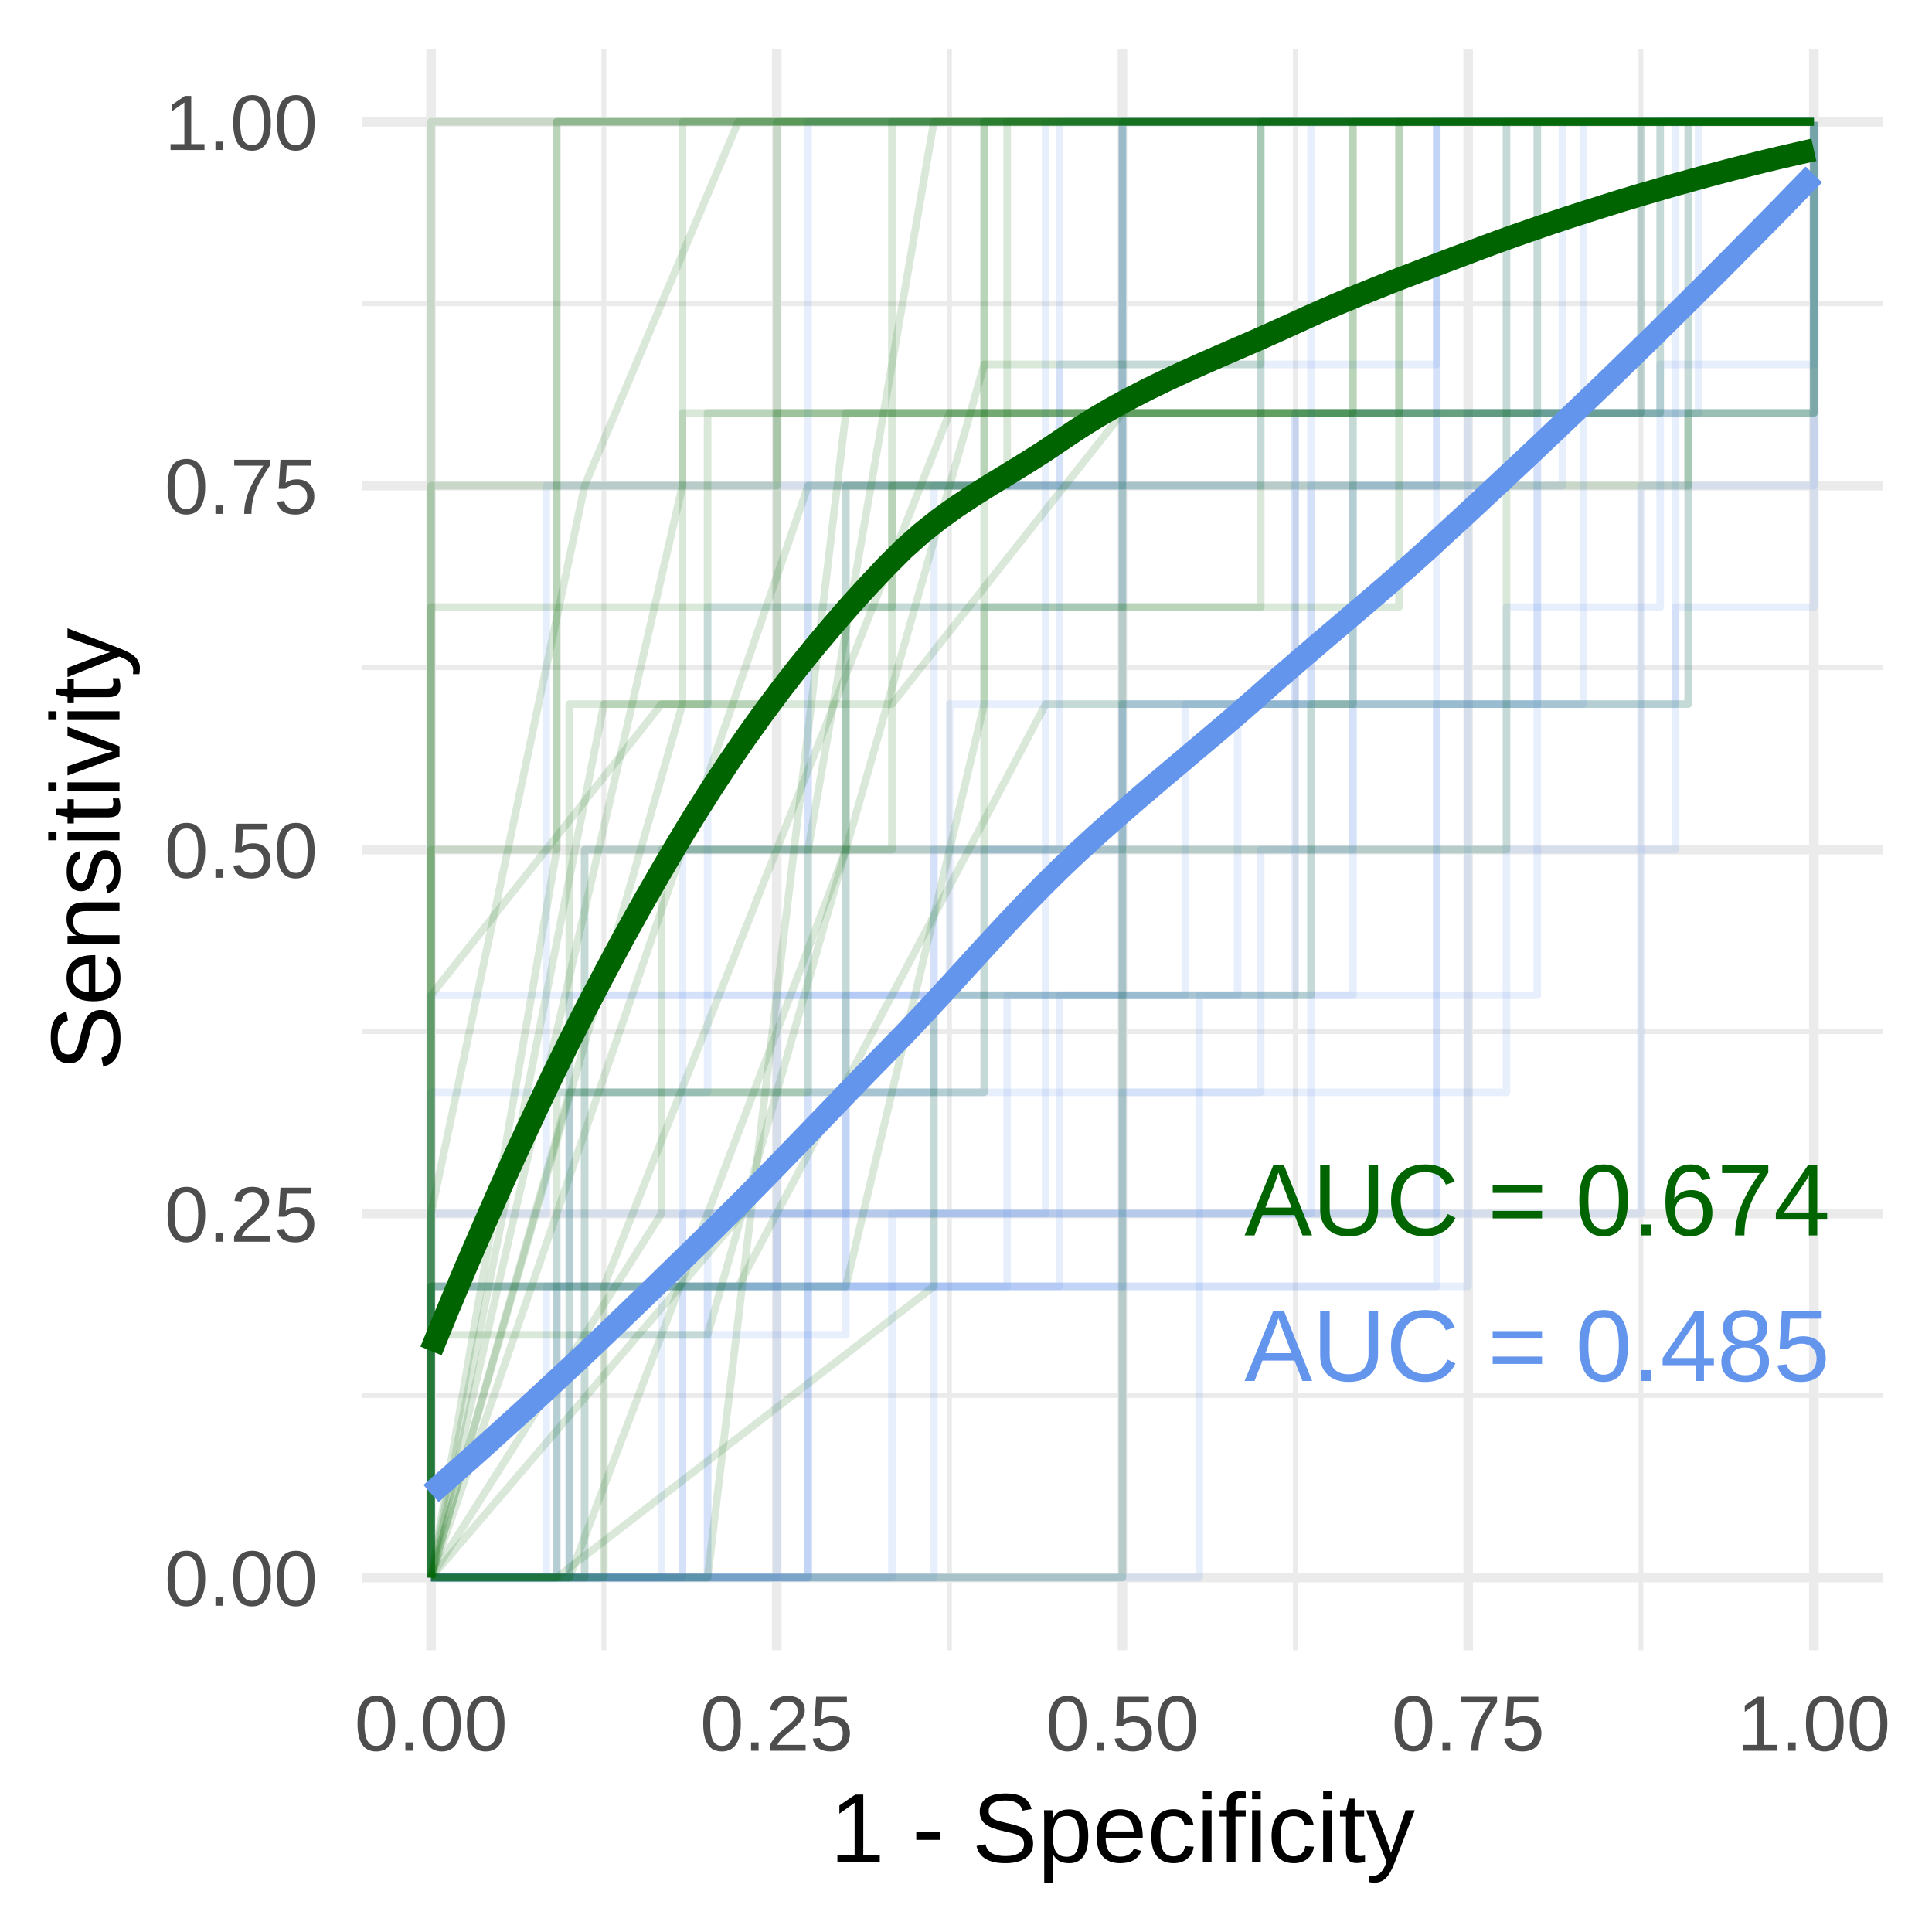
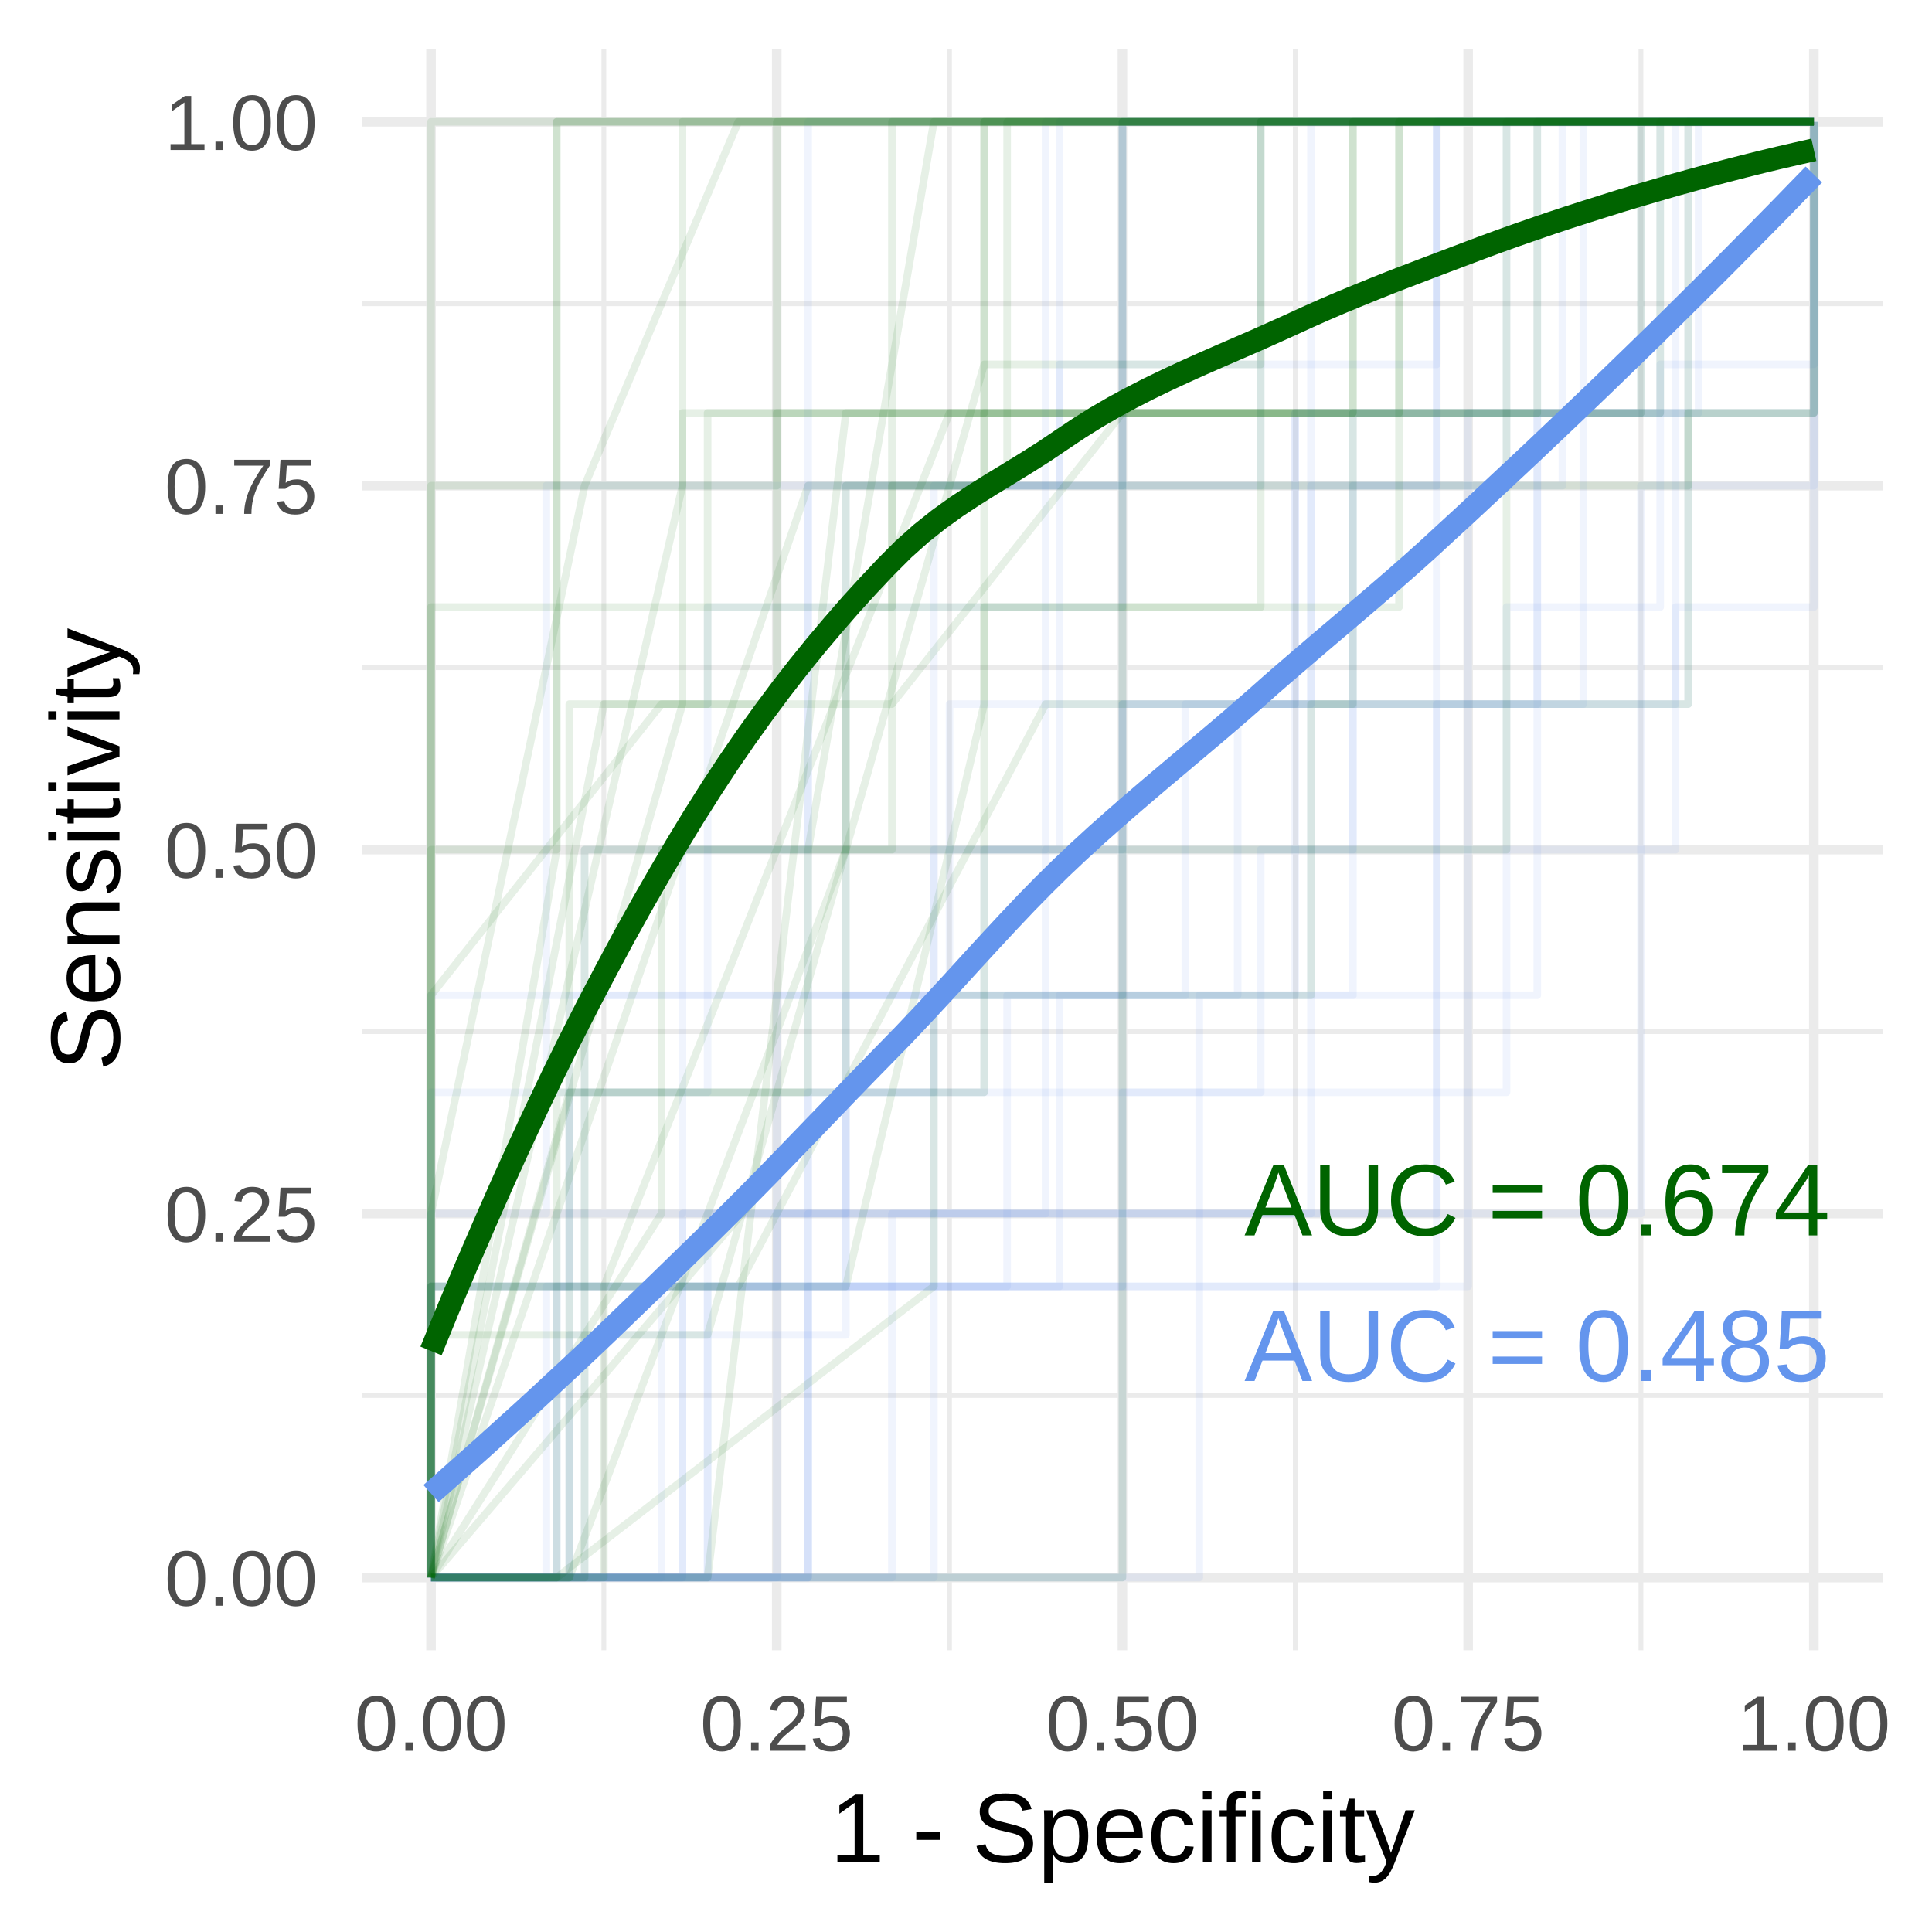
<svg xmlns="http://www.w3.org/2000/svg" width="216.00pt" height="216.00pt" viewBox="0 0 216.00 216.00">
  <g class="svglite">
    <defs>
      <style type="text/css">
    .svglite line, .svglite polyline, .svglite polygon, .svglite path, .svglite rect, .svglite circle {
      fill: none;
      stroke: #000000;
      stroke-linecap: round;
      stroke-linejoin: round;
      stroke-miterlimit: 10.00;
    }
    .svglite text {
      white-space: pre;
    }
    .svglite g.glyphgroup path {
      fill: inherit;
      stroke: none;
    }
  </style>
    </defs>
    <rect width="100%" height="100%" style="stroke: none; fill: #FFFFFF;" />
    <defs>
      <clipPath id="cpMC4wMHwyMTYuMDB8MC4wMHwyMTYuMDA=">
        <rect x="0.00" y="0.00" width="216.00" height="216.00" />
      </clipPath>
    </defs>
    <g clip-path="url(#cpMC4wMHwyMTYuMDB8MC4wMHwyMTYuMDA=)">
      <rect x="0.00" y="0.00" width="216.00" height="216.00" style="stroke-width: 1.07; stroke: none; fill: #FFFFFF;" />
    </g>
    <defs>
      <clipPath id="cpNDAuNDZ8MjEwLjUyfDUuNDh8MTg0LjUw">
        <rect x="40.46" y="5.48" width="170.07" height="179.02" />
      </clipPath>
    </defs>
    <g clip-path="url(#cpNDAuNDZ8MjEwLjUyfDUuNDh8MTg0LjUw)">
      <polyline points="40.46,156.02 210.52,156.02 " style="stroke-width: 0.53; stroke: #EBEBEB; stroke-linecap: butt;" />
      <polyline points="40.46,115.34 210.52,115.34 " style="stroke-width: 0.53; stroke: #EBEBEB; stroke-linecap: butt;" />
      <polyline points="40.46,74.65 210.52,74.65 " style="stroke-width: 0.53; stroke: #EBEBEB; stroke-linecap: butt;" />
      <polyline points="40.46,33.96 210.52,33.96 " style="stroke-width: 0.53; stroke: #EBEBEB; stroke-linecap: butt;" />
      <polyline points="67.51,184.50 67.51,5.48 " style="stroke-width: 0.53; stroke: #EBEBEB; stroke-linecap: butt;" />
      <polyline points="106.16,184.50 106.16,5.48 " style="stroke-width: 0.53; stroke: #EBEBEB; stroke-linecap: butt;" />
      <polyline points="144.81,184.50 144.81,5.48 " style="stroke-width: 0.53; stroke: #EBEBEB; stroke-linecap: butt;" />
      <polyline points="183.46,184.50 183.46,5.48 " style="stroke-width: 0.53; stroke: #EBEBEB; stroke-linecap: butt;" />
      <polyline points="40.46,176.37 210.52,176.37 " style="stroke-width: 1.07; stroke: #EBEBEB; stroke-linecap: butt;" />
      <polyline points="40.46,135.68 210.52,135.68 " style="stroke-width: 1.07; stroke: #EBEBEB; stroke-linecap: butt;" />
      <polyline points="40.46,94.99 210.52,94.99 " style="stroke-width: 1.07; stroke: #EBEBEB; stroke-linecap: butt;" />
      <polyline points="40.46,54.30 210.52,54.30 " style="stroke-width: 1.07; stroke: #EBEBEB; stroke-linecap: butt;" />
      <polyline points="40.46,13.62 210.52,13.62 " style="stroke-width: 1.07; stroke: #EBEBEB; stroke-linecap: butt;" />
      <polyline points="48.19,184.50 48.19,5.48 " style="stroke-width: 1.07; stroke: #EBEBEB; stroke-linecap: butt;" />
      <polyline points="86.84,184.50 86.84,5.48 " style="stroke-width: 1.07; stroke: #EBEBEB; stroke-linecap: butt;" />
      <polyline points="125.49,184.50 125.49,5.48 " style="stroke-width: 1.07; stroke: #EBEBEB; stroke-linecap: butt;" />
      <polyline points="164.14,184.50 164.14,5.48 " style="stroke-width: 1.07; stroke: #EBEBEB; stroke-linecap: butt;" />
      <polyline points="202.79,184.50 202.79,5.48 " style="stroke-width: 1.07; stroke: #EBEBEB; stroke-linecap: butt;" />
-       <polyline points="48.19,176.37 62.24,176.37 76.30,176.37 90.35,176.37 90.35,149.24 90.35,122.12 104.41,122.12 104.41,94.99 118.46,94.99 118.46,67.87 118.46,40.74 132.52,40.74 146.57,40.74 160.63,40.74 160.63,13.62 174.68,13.62 188.74,13.62 202.79,13.62 " style="stroke-width: 0.85; stroke: #6495ED; stroke-opacity: 0.15; stroke-linecap: butt;" />
-       <polyline points="48.19,176.37 48.19,143.82 67.51,143.82 86.84,143.82 86.84,111.27 106.16,111.27 106.16,78.72 125.49,78.72 144.81,78.72 144.81,46.17 164.14,46.17 183.46,46.17 202.79,46.17 202.79,13.62 " style="stroke-width: 0.85; stroke: #6495ED; stroke-opacity: 0.15; stroke-linecap: butt;" />
-       <polyline points="48.19,176.37 63.65,176.37 79.11,176.37 94.57,176.37 110.03,176.37 125.49,176.37 125.49,149.24 125.49,122.12 140.95,122.12 140.95,94.99 156.41,94.99 171.87,94.99 187.33,94.99 187.33,67.87 202.79,67.87 202.79,40.74 202.79,13.62 " style="stroke-width: 0.85; stroke: #6495ED; stroke-opacity: 0.15; stroke-linecap: butt;" />
-       <polyline points="48.19,176.37 63.65,176.37 63.65,122.12 79.11,122.12 79.11,67.87 94.57,67.87 110.03,67.87 125.49,67.87 125.49,13.62 140.95,13.62 156.41,13.62 171.87,13.62 187.33,13.62 202.79,13.62 " style="stroke-width: 0.85; stroke: #6495ED; stroke-opacity: 0.15; stroke-linecap: butt;" />
-       <polyline points="48.19,176.37 62.24,176.37 62.24,135.68 76.30,135.68 76.30,94.99 90.35,94.99 90.35,54.30 104.41,54.30 118.46,54.30 118.46,13.62 132.52,13.62 146.57,13.62 160.63,13.62 174.68,13.62 188.74,13.62 202.79,13.62 " style="stroke-width: 0.85; stroke: #6495ED; stroke-opacity: 0.15; stroke-linecap: butt;" />
-       <polyline points="48.19,176.37 62.24,176.37 76.30,176.37 90.35,176.37 90.35,143.82 104.41,143.82 118.46,143.82 118.46,111.27 132.52,111.27 132.52,78.72 146.57,78.72 146.57,46.17 146.57,13.62 160.63,13.62 174.68,13.62 188.74,13.62 202.79,13.62 " style="stroke-width: 0.85; stroke: #6495ED; stroke-opacity: 0.15; stroke-linecap: butt;" />
-       <polyline points="48.19,176.37 62.24,176.37 62.24,143.82 76.30,143.82 90.35,143.82 104.41,143.82 118.46,143.82 132.52,143.82 146.57,143.82 160.63,143.82 160.63,111.27 160.63,78.72 174.68,78.72 188.74,78.72 188.74,46.17 188.74,13.62 202.79,13.62 " style="stroke-width: 0.85; stroke: #6495ED; stroke-opacity: 0.15; stroke-linecap: butt;" />
-       <polyline points="48.19,176.37 48.19,149.24 48.19,122.12 65.36,122.12 82.54,122.12 99.72,122.12 116.90,122.12 134.08,122.12 151.26,122.12 168.43,122.12 168.43,94.99 168.43,67.87 185.61,67.87 185.61,40.74 202.79,40.74 202.79,13.62 " style="stroke-width: 0.85; stroke: #6495ED; stroke-opacity: 0.15; stroke-linecap: butt;" />
-       <polyline points="48.19,176.37 61.07,176.37 73.95,176.37 73.95,143.82 86.84,143.82 99.72,143.82 112.60,143.82 125.49,143.82 138.37,143.82 151.26,143.82 164.14,143.82 164.14,111.27 164.14,78.72 164.14,46.17 177.02,46.17 177.02,13.62 189.91,13.62 202.79,13.62 " style="stroke-width: 0.85; stroke: #6495ED; stroke-opacity: 0.15; stroke-linecap: butt;" />
-       <polyline points="48.19,176.37 65.36,176.37 82.54,176.37 99.72,176.37 116.90,176.37 134.08,176.37 134.08,143.82 134.08,111.27 151.26,111.27 151.26,78.72 151.26,46.17 168.43,46.17 185.61,46.17 185.61,13.62 202.79,13.62 " style="stroke-width: 0.85; stroke: #6495ED; stroke-opacity: 0.15; stroke-linecap: butt;" />
-       <polyline points="48.19,176.37 65.36,176.37 82.54,176.37 99.72,176.37 99.72,135.68 116.90,135.68 116.90,94.99 134.08,94.99 151.26,94.99 151.26,54.30 168.43,54.30 168.43,13.62 185.61,13.62 202.79,13.62 " style="stroke-width: 0.85; stroke: #6495ED; stroke-opacity: 0.15; stroke-linecap: butt;" />
-       <polyline points="48.19,176.37 63.65,176.37 79.11,176.37 79.11,143.82 94.57,143.82 94.57,111.27 110.03,111.27 125.49,111.27 156.41,111.27 171.87,111.27 171.87,78.72 171.87,46.17 171.87,13.62 187.33,13.62 202.79,13.62 " style="stroke-width: 0.85; stroke: #6495ED; stroke-opacity: 0.15; stroke-linecap: butt;" />
-       <polyline points="48.19,176.37 62.24,176.37 76.30,176.37 90.35,176.37 90.35,135.68 104.41,135.68 118.46,135.68 132.52,135.68 146.57,135.68 160.63,135.68 160.63,94.99 160.63,54.30 160.63,13.62 174.68,13.62 188.74,13.62 202.79,13.62 " style="stroke-width: 0.85; stroke: #6495ED; stroke-opacity: 0.15; stroke-linecap: butt;" />
-       <polyline points="48.19,176.37 67.51,176.37 86.84,176.37 86.84,135.68 106.16,135.68 125.49,135.68 144.81,135.68 164.14,135.68 183.46,135.68 183.46,94.99 183.46,54.30 202.79,54.30 202.79,13.62 " style="stroke-width: 0.85; stroke: #6495ED; stroke-opacity: 0.15; stroke-linecap: butt;" />
-       <polyline points="48.19,176.37 48.19,143.82 63.65,143.82 63.65,111.27 79.11,111.27 94.57,111.27 110.03,111.27 125.49,111.27 125.49,78.72 140.95,78.72 156.41,78.72 171.87,78.72 187.33,78.72 187.33,46.17 187.33,13.62 202.79,13.62 " style="stroke-width: 0.85; stroke: #6495ED; stroke-opacity: 0.15; stroke-linecap: butt;" />
-       <polyline points="48.19,176.37 63.65,176.37 63.65,149.24 79.11,149.24 94.57,149.24 94.57,122.12 110.03,122.12 110.03,94.99 125.49,94.99 125.49,67.87 125.49,40.74 125.49,13.62 140.95,13.62 156.41,13.62 171.87,13.62 187.33,13.62 202.79,13.62 " style="stroke-width: 0.85; stroke: #6495ED; stroke-opacity: 0.15; stroke-linecap: butt;" />
-       <polyline points="48.19,176.37 48.19,143.82 48.19,111.27 63.65,111.27 79.11,111.27 94.57,111.27 110.03,111.27 125.49,111.27 125.49,78.72 140.95,78.72 156.41,78.72 171.87,78.72 171.87,46.17 187.33,46.17 202.79,46.17 202.79,13.62 " style="stroke-width: 0.85; stroke: #6495ED; stroke-opacity: 0.15; stroke-linecap: butt;" />
-       <polyline points="48.19,176.37 63.65,176.37 79.11,176.37 79.11,135.68 94.57,135.68 94.57,94.99 94.57,54.30 110.03,54.30 125.49,54.30 140.95,54.30 140.95,13.62 156.41,13.62 171.87,13.62 187.33,13.62 202.79,13.62 " style="stroke-width: 0.85; stroke: #6495ED; stroke-opacity: 0.15; stroke-linecap: butt;" />
-       <polyline points="48.19,176.37 65.36,176.37 65.36,135.68 65.36,94.99 82.54,94.99 99.72,94.99 116.90,94.99 116.90,54.30 116.90,13.62 134.08,13.62 151.26,13.62 168.43,13.62 185.61,13.62 202.79,13.62 " style="stroke-width: 0.85; stroke: #6495ED; stroke-opacity: 0.15; stroke-linecap: butt;" />
-       <polyline points="48.19,176.37 62.24,176.37 76.30,176.37 90.35,176.37 104.41,176.37 104.41,135.68 118.46,135.68 132.52,135.68 146.57,135.68 146.57,94.99 146.57,54.30 160.63,54.30 160.63,13.62 174.68,13.62 188.74,13.62 202.79,13.62 " style="stroke-width: 0.85; stroke: #6495ED; stroke-opacity: 0.15; stroke-linecap: butt;" />
-       <polyline points="48.19,176.37 62.24,176.37 76.30,176.37 76.30,135.68 90.35,135.68 90.35,94.99 90.35,54.30 90.35,13.62 104.41,13.62 118.46,13.62 132.52,13.62 146.57,13.62 160.63,13.62 174.68,13.62 188.74,13.62 202.79,13.62 " style="stroke-width: 0.85; stroke: #6495ED; stroke-opacity: 0.15; stroke-linecap: butt;" />
-       <polyline points="48.19,176.37 48.19,135.68 61.07,135.68 61.07,94.99 61.07,54.30 73.95,54.30 86.84,54.30 99.72,54.30 112.60,54.30 125.49,54.30 125.49,13.62 138.37,13.62 151.26,13.62 164.14,13.62 177.02,13.62 189.91,13.62 202.79,13.62 " style="stroke-width: 0.85; stroke: #6495ED; stroke-opacity: 0.15; stroke-linecap: butt;" />
-       <polyline points="48.19,176.37 62.24,176.37 76.30,176.37 76.30,135.68 90.35,135.68 104.41,135.68 104.41,94.99 104.41,54.30 118.46,54.30 132.52,54.30 146.57,54.30 160.63,54.30 174.68,54.30 174.68,13.62 188.74,13.62 202.79,13.62 " style="stroke-width: 0.85; stroke: #6495ED; stroke-opacity: 0.15; stroke-linecap: butt;" />
-       <polyline points="48.19,176.37 48.19,143.82 67.51,143.82 86.84,143.82 106.16,143.82 125.49,143.82 125.49,111.27 144.81,111.27 144.81,78.72 144.81,46.17 164.14,46.17 183.46,46.17 183.46,13.62 202.79,13.62 " style="stroke-width: 0.85; stroke: #6495ED; stroke-opacity: 0.15; stroke-linecap: butt;" />
-       <polyline points="48.19,176.37 61.07,176.37 61.07,143.82 73.95,143.82 86.84,143.82 99.72,143.82 112.60,143.82 112.60,111.27 125.49,111.27 138.37,111.27 138.37,78.72 151.26,78.72 164.14,78.72 177.02,78.72 177.02,46.17 189.91,46.17 189.91,13.62 202.79,13.62 " style="stroke-width: 0.85; stroke: #6495ED; stroke-opacity: 0.15; stroke-linecap: butt;" />
-       <polyline points="48.19,176.37 62.24,176.37 62.24,149.24 62.24,122.12 76.30,122.12 90.35,122.12 90.35,94.99 104.41,13.62 118.46,13.62 132.52,13.62 146.57,13.62 160.63,13.62 174.68,13.62 188.74,13.62 202.79,13.62 " style="stroke-width: 0.85; stroke: #006400; stroke-opacity: 0.15; stroke-linecap: butt;" />
-       <polyline points="48.19,176.37 67.51,176.37 67.51,143.82 106.16,46.17 125.49,46.17 144.81,46.17 164.14,46.17 183.46,46.17 183.46,13.62 202.79,13.62 " style="stroke-width: 0.85; stroke: #006400; stroke-opacity: 0.15; stroke-linecap: butt;" />
-       <polyline points="48.19,176.37 48.19,149.24 63.65,149.24 79.11,149.24 110.03,40.74 125.49,40.74 140.95,40.74 140.95,13.62 156.41,13.62 171.87,13.62 187.33,13.62 202.79,13.62 " style="stroke-width: 0.85; stroke: #006400; stroke-opacity: 0.15; stroke-linecap: butt;" />
-       <polyline points="48.19,176.37 94.57,122.12 110.03,122.12 110.03,67.87 125.49,67.87 140.95,67.87 156.41,67.87 156.41,13.62 171.87,13.62 187.33,13.62 202.79,13.62 " style="stroke-width: 0.85; stroke: #006400; stroke-opacity: 0.15; stroke-linecap: butt;" />
-       <polyline points="48.19,176.37 76.30,54.30 76.30,13.62 90.35,13.62 104.41,13.62 118.46,13.62 146.57,13.62 160.63,13.62 188.74,13.62 202.79,13.62 " style="stroke-width: 0.85; stroke: #006400; stroke-opacity: 0.15; stroke-linecap: butt;" />
-       <polyline points="48.19,176.37 76.30,78.72 76.30,46.17 90.35,46.17 104.41,46.17 118.46,46.17 146.57,46.17 160.63,46.17 188.74,46.17 202.79,46.17 202.79,13.62 " style="stroke-width: 0.85; stroke: #006400; stroke-opacity: 0.15; stroke-linecap: butt;" />
-       <polyline points="48.19,176.37 62.24,176.37 104.41,143.82 104.41,111.27 118.46,111.27 132.52,111.27 146.57,111.27 146.57,78.72 160.63,78.72 174.68,78.72 188.74,78.72 188.74,46.17 202.79,46.17 202.79,13.62 " style="stroke-width: 0.85; stroke: #006400; stroke-opacity: 0.15; stroke-linecap: butt;" />
-       <polyline points="48.19,176.37 48.19,67.87 65.36,67.87 82.54,67.87 99.72,67.87 99.72,40.74 99.72,13.62 116.90,13.62 134.08,13.62 151.26,13.62 168.43,13.62 185.61,13.62 202.79,13.62 " style="stroke-width: 0.85; stroke: #006400; stroke-opacity: 0.15; stroke-linecap: butt;" />
-       <polyline points="48.19,176.37 61.07,176.37 73.95,176.37 86.84,176.37 99.72,176.37 112.60,176.37 125.49,176.37 125.49,46.17 138.37,46.17 151.26,46.17 151.26,13.62 164.14,13.62 177.02,13.62 189.91,13.62 202.79,13.62 " style="stroke-width: 0.85; stroke: #006400; stroke-opacity: 0.15; stroke-linecap: butt;" />
-       <polyline points="48.19,176.37 48.19,143.82 65.36,143.82 82.54,143.82 116.90,78.72 151.26,78.72 151.26,46.17 185.61,46.17 185.61,13.62 202.79,13.62 " style="stroke-width: 0.85; stroke: #006400; stroke-opacity: 0.15; stroke-linecap: butt;" />
-       <polyline points="48.19,176.37 48.19,135.68 65.36,54.30 82.54,13.62 99.72,13.62 116.90,13.62 134.08,13.62 151.26,13.62 168.43,13.62 185.61,13.62 202.79,13.62 " style="stroke-width: 0.85; stroke: #006400; stroke-opacity: 0.15; stroke-linecap: butt;" />
-       <polyline points="48.19,176.37 63.65,176.37 63.65,78.72 79.11,78.72 79.11,46.17 94.57,46.17 110.03,46.17 125.49,46.17 140.95,46.17 156.41,46.17 156.41,13.62 171.87,13.62 187.33,13.62 202.79,13.62 " style="stroke-width: 0.85; stroke: #006400; stroke-opacity: 0.15; stroke-linecap: butt;" />
-       <polyline points="48.19,176.37 48.19,94.99 48.19,54.30 48.19,13.62 62.24,13.62 76.30,13.62 90.35,13.62 104.41,13.62 118.46,13.62 132.52,13.62 146.57,13.62 160.63,13.62 174.68,13.62 188.74,13.62 202.79,13.62 " style="stroke-width: 0.85; stroke: #006400; stroke-opacity: 0.15; stroke-linecap: butt;" />
-       <polyline points="48.19,176.37 48.19,54.30 67.51,54.30 86.84,54.30 86.84,13.62 106.16,13.62 144.81,13.62 164.14,13.62 183.46,13.62 202.79,13.62 " style="stroke-width: 0.85; stroke: #006400; stroke-opacity: 0.15; stroke-linecap: butt;" />
-       <polyline points="48.19,176.37 48.19,143.82 63.65,143.82 79.11,143.82 94.57,143.82 110.03,78.72 110.03,46.17 125.49,46.17 140.95,46.17 156.41,46.17 171.87,46.17 171.87,13.62 187.33,13.62 202.79,13.62 " style="stroke-width: 0.85; stroke: #006400; stroke-opacity: 0.15; stroke-linecap: butt;" />
-       <polyline points="48.19,176.37 63.65,122.12 79.11,122.12 94.57,122.12 94.57,94.99 94.57,67.87 110.03,67.87 140.95,67.87 140.95,40.74 140.95,13.62 156.41,13.62 171.87,13.62 187.33,13.62 202.79,13.62 " style="stroke-width: 0.85; stroke: #006400; stroke-opacity: 0.15; stroke-linecap: butt;" />
-       <polyline points="48.19,176.37 63.65,176.37 79.11,176.37 94.57,46.17 110.03,46.17 110.03,13.62 125.49,13.62 140.95,13.62 171.87,13.62 202.79,13.62 " style="stroke-width: 0.85; stroke: #006400; stroke-opacity: 0.15; stroke-linecap: butt;" />
-       <polyline points="48.19,176.37 63.65,176.37 94.57,94.99 94.57,54.30 110.03,54.30 110.03,13.62 125.49,13.62 140.95,13.62 156.41,13.62 171.87,13.62 187.33,13.62 202.79,13.62 " style="stroke-width: 0.85; stroke: #006400; stroke-opacity: 0.15; stroke-linecap: butt;" />
-       <polyline points="48.19,176.37 65.36,176.37 65.36,94.99 82.54,94.99 99.72,94.99 116.90,94.99 134.08,94.99 151.26,94.99 168.43,94.99 168.43,54.30 168.43,13.62 185.61,13.62 202.79,13.62 " style="stroke-width: 0.85; stroke: #006400; stroke-opacity: 0.15; stroke-linecap: butt;" />
-       <polyline points="48.19,176.37 62.24,94.99 62.24,13.62 76.30,13.62 90.35,13.62 104.41,13.62 160.63,13.62 174.68,13.62 188.74,13.62 202.79,13.62 " style="stroke-width: 0.85; stroke: #006400; stroke-opacity: 0.15; stroke-linecap: butt;" />
-       <polyline points="48.19,176.37 48.19,94.99 62.24,94.99 62.24,13.62 76.30,13.62 118.46,13.62 146.57,13.62 160.63,13.62 174.68,13.62 202.79,13.62 " style="stroke-width: 0.85; stroke: #006400; stroke-opacity: 0.15; stroke-linecap: butt;" />
-       <polyline points="48.19,176.37 73.95,135.68 73.95,94.99 86.84,94.99 99.72,94.99 99.72,54.30 112.60,54.30 112.60,13.62 125.49,13.62 138.37,13.62 151.26,13.62 164.14,13.62 177.02,13.62 189.91,13.62 202.79,13.62 " style="stroke-width: 0.85; stroke: #006400; stroke-opacity: 0.15; stroke-linecap: butt;" />
-       <polyline points="48.19,176.37 90.35,54.30 104.41,54.30 118.46,54.30 132.52,54.30 146.57,54.30 160.63,54.30 174.68,54.30 188.74,54.30 188.74,13.62 202.79,13.62 " style="stroke-width: 0.85; stroke: #006400; stroke-opacity: 0.15; stroke-linecap: butt;" />
-       <polyline points="48.19,176.37 67.51,78.72 86.84,78.72 86.84,46.17 106.16,46.17 125.49,46.17 125.49,13.62 144.81,13.62 164.14,13.62 183.46,13.62 202.79,13.62 " style="stroke-width: 0.85; stroke: #006400; stroke-opacity: 0.15; stroke-linecap: butt;" />
-       <polyline points="48.19,176.37 48.19,143.82 48.19,111.27 73.95,78.72 99.72,78.72 125.49,46.17 138.37,46.17 151.26,46.17 151.26,13.62 164.14,13.62 177.02,13.62 189.91,13.62 202.79,13.62 " style="stroke-width: 0.85; stroke: #006400; stroke-opacity: 0.15; stroke-linecap: butt;" />
+       <polyline points="48.19,176.37 62.24,176.37 76.30,176.37 90.35,176.37 90.35,149.24 90.35,122.12 104.41,122.12 104.41,94.99 118.46,94.99 118.46,67.87 118.46,40.74 132.52,40.74 146.57,40.74 160.63,40.74 160.63,13.62 174.68,13.62 188.74,13.62 202.79,13.62 " style="stroke-width: 0.85; stroke: #6495ED; stroke-opacity: 0.10; stroke-linecap: butt;" />
+       <polyline points="48.19,176.37 48.19,143.82 67.51,143.82 86.84,143.82 86.84,111.27 106.16,111.27 106.16,78.72 125.49,78.72 144.81,78.72 144.81,46.17 164.14,46.17 183.46,46.17 202.79,46.17 202.79,13.62 " style="stroke-width: 0.85; stroke: #6495ED; stroke-opacity: 0.10; stroke-linecap: butt;" />
+       <polyline points="48.19,176.37 63.65,176.37 79.11,176.37 94.57,176.37 110.03,176.37 125.49,176.37 125.49,149.24 125.49,122.12 140.95,122.12 140.95,94.99 156.41,94.99 171.87,94.99 187.33,94.99 187.33,67.87 202.79,67.87 202.79,40.74 202.79,13.62 " style="stroke-width: 0.85; stroke: #6495ED; stroke-opacity: 0.10; stroke-linecap: butt;" />
+       <polyline points="48.19,176.37 63.65,176.37 63.65,122.12 79.11,122.12 79.11,67.87 94.57,67.87 110.03,67.87 125.49,67.87 125.49,13.62 140.95,13.62 156.41,13.62 171.87,13.62 187.33,13.62 202.79,13.62 " style="stroke-width: 0.85; stroke: #6495ED; stroke-opacity: 0.10; stroke-linecap: butt;" />
+       <polyline points="48.19,176.37 62.24,176.37 62.24,135.68 76.30,135.68 76.30,94.99 90.35,94.99 90.35,54.30 104.41,54.30 118.46,54.30 118.46,13.62 132.52,13.62 146.57,13.62 160.63,13.62 174.68,13.62 188.74,13.62 202.79,13.62 " style="stroke-width: 0.85; stroke: #6495ED; stroke-opacity: 0.10; stroke-linecap: butt;" />
+       <polyline points="48.19,176.37 62.24,176.37 76.30,176.37 90.35,176.37 90.35,143.82 104.41,143.82 118.46,143.82 118.46,111.27 132.52,111.27 132.52,78.72 146.57,78.72 146.57,46.17 146.57,13.62 160.63,13.62 174.68,13.62 188.74,13.62 202.79,13.62 " style="stroke-width: 0.85; stroke: #6495ED; stroke-opacity: 0.10; stroke-linecap: butt;" />
+       <polyline points="48.19,176.37 62.24,176.37 62.24,143.82 76.30,143.82 90.35,143.82 104.41,143.82 118.46,143.82 132.52,143.82 146.57,143.82 160.63,143.82 160.63,111.27 160.63,78.72 174.68,78.72 188.74,78.72 188.74,46.17 188.74,13.62 202.79,13.62 " style="stroke-width: 0.85; stroke: #6495ED; stroke-opacity: 0.10; stroke-linecap: butt;" />
+       <polyline points="48.19,176.37 48.19,149.24 48.19,122.12 65.36,122.12 82.54,122.12 99.72,122.12 116.90,122.12 134.08,122.12 151.26,122.12 168.43,122.12 168.43,94.99 168.43,67.87 185.61,67.87 185.61,40.74 202.79,40.74 202.79,13.62 " style="stroke-width: 0.85; stroke: #6495ED; stroke-opacity: 0.10; stroke-linecap: butt;" />
+       <polyline points="48.19,176.37 61.07,176.37 73.95,176.37 73.95,143.82 86.84,143.82 99.72,143.82 112.60,143.82 125.49,143.82 138.37,143.82 151.26,143.82 164.14,143.82 164.14,111.27 164.14,78.72 164.14,46.17 177.02,46.17 177.02,13.62 189.91,13.62 202.79,13.62 " style="stroke-width: 0.85; stroke: #6495ED; stroke-opacity: 0.10; stroke-linecap: butt;" />
+       <polyline points="48.19,176.37 65.36,176.37 82.54,176.37 99.72,176.37 116.90,176.37 134.08,176.37 134.08,143.82 134.08,111.27 151.26,111.27 151.26,78.72 151.26,46.17 168.43,46.17 185.61,46.17 185.61,13.62 202.79,13.62 " style="stroke-width: 0.85; stroke: #6495ED; stroke-opacity: 0.10; stroke-linecap: butt;" />
+       <polyline points="48.19,176.37 65.36,176.37 82.54,176.37 99.72,176.37 99.72,135.68 116.90,135.68 116.90,94.99 134.08,94.99 151.26,94.99 151.26,54.30 168.43,54.30 168.43,13.62 185.61,13.62 202.79,13.62 " style="stroke-width: 0.85; stroke: #6495ED; stroke-opacity: 0.10; stroke-linecap: butt;" />
+       <polyline points="48.19,176.37 63.65,176.37 79.11,176.37 79.11,143.82 94.57,143.82 94.57,111.27 110.03,111.27 125.49,111.27 156.41,111.27 171.87,111.27 171.87,78.72 171.87,46.17 171.87,13.62 187.33,13.62 202.79,13.62 " style="stroke-width: 0.85; stroke: #6495ED; stroke-opacity: 0.10; stroke-linecap: butt;" />
+       <polyline points="48.19,176.37 62.24,176.37 76.30,176.37 90.35,176.37 90.35,135.68 104.41,135.68 118.46,135.68 132.52,135.68 146.57,135.68 160.63,135.68 160.63,94.99 160.63,54.30 160.63,13.62 174.68,13.62 188.74,13.62 202.79,13.62 " style="stroke-width: 0.85; stroke: #6495ED; stroke-opacity: 0.10; stroke-linecap: butt;" />
+       <polyline points="48.19,176.37 67.51,176.37 86.84,176.37 86.84,135.68 106.16,135.68 125.49,135.68 144.81,135.68 164.14,135.68 183.46,135.68 183.46,94.99 183.46,54.30 202.79,54.30 202.79,13.62 " style="stroke-width: 0.85; stroke: #6495ED; stroke-opacity: 0.10; stroke-linecap: butt;" />
+       <polyline points="48.19,176.37 48.19,143.82 63.65,143.82 63.65,111.27 79.11,111.27 94.57,111.27 110.03,111.27 125.49,111.27 125.49,78.72 140.95,78.72 156.41,78.72 171.87,78.72 187.33,78.72 187.33,46.17 187.33,13.62 202.79,13.62 " style="stroke-width: 0.85; stroke: #6495ED; stroke-opacity: 0.10; stroke-linecap: butt;" />
+       <polyline points="48.19,176.37 63.65,176.37 63.65,149.24 79.11,149.24 94.57,149.24 94.57,122.12 110.03,122.12 110.03,94.99 125.49,94.99 125.49,67.87 125.49,40.74 125.49,13.62 140.95,13.62 156.41,13.62 171.87,13.62 187.33,13.62 202.79,13.62 " style="stroke-width: 0.85; stroke: #6495ED; stroke-opacity: 0.10; stroke-linecap: butt;" />
+       <polyline points="48.19,176.37 48.19,143.82 48.19,111.27 63.65,111.27 79.11,111.27 94.57,111.27 110.03,111.27 125.49,111.27 125.49,78.72 140.95,78.72 156.41,78.72 171.87,78.72 171.87,46.17 187.33,46.17 202.79,46.17 202.79,13.62 " style="stroke-width: 0.85; stroke: #6495ED; stroke-opacity: 0.10; stroke-linecap: butt;" />
+       <polyline points="48.19,176.37 63.65,176.37 79.11,176.37 79.11,135.68 94.57,135.68 94.57,94.99 94.57,54.30 110.03,54.30 125.49,54.30 140.95,54.30 140.95,13.62 156.41,13.62 171.87,13.62 187.33,13.62 202.79,13.62 " style="stroke-width: 0.85; stroke: #6495ED; stroke-opacity: 0.10; stroke-linecap: butt;" />
+       <polyline points="48.19,176.37 65.36,176.37 65.36,135.68 65.36,94.99 82.54,94.99 99.72,94.99 116.90,94.99 116.90,54.30 116.90,13.62 134.08,13.62 151.26,13.62 168.43,13.62 185.61,13.62 202.79,13.62 " style="stroke-width: 0.85; stroke: #6495ED; stroke-opacity: 0.10; stroke-linecap: butt;" />
+       <polyline points="48.19,176.37 62.24,176.37 76.30,176.37 90.35,176.37 104.41,176.37 104.41,135.68 118.46,135.68 132.52,135.68 146.57,135.68 146.57,94.99 146.57,54.30 160.63,54.30 160.63,13.62 174.68,13.62 188.74,13.62 202.79,13.62 " style="stroke-width: 0.85; stroke: #6495ED; stroke-opacity: 0.10; stroke-linecap: butt;" />
+       <polyline points="48.19,176.37 62.24,176.37 76.30,176.37 76.30,135.68 90.35,135.68 90.35,94.99 90.35,54.30 90.35,13.62 104.41,13.62 118.46,13.62 132.52,13.62 146.57,13.62 160.63,13.62 174.68,13.62 188.74,13.62 202.79,13.62 " style="stroke-width: 0.85; stroke: #6495ED; stroke-opacity: 0.10; stroke-linecap: butt;" />
+       <polyline points="48.19,176.37 48.19,135.68 61.07,135.68 61.07,94.99 61.07,54.30 73.95,54.30 86.84,54.30 99.72,54.30 112.60,54.30 125.49,54.30 125.49,13.62 138.37,13.62 151.26,13.62 164.14,13.62 177.02,13.62 189.91,13.62 202.79,13.62 " style="stroke-width: 0.85; stroke: #6495ED; stroke-opacity: 0.10; stroke-linecap: butt;" />
+       <polyline points="48.19,176.37 62.24,176.37 76.30,176.37 76.30,135.68 90.35,135.68 104.41,135.68 104.41,94.99 104.41,54.30 118.46,54.30 132.52,54.30 146.57,54.30 160.63,54.30 174.68,54.30 174.68,13.62 188.74,13.62 202.79,13.62 " style="stroke-width: 0.85; stroke: #6495ED; stroke-opacity: 0.10; stroke-linecap: butt;" />
+       <polyline points="48.19,176.37 48.19,143.82 67.51,143.82 86.84,143.82 106.16,143.82 125.49,143.82 125.49,111.27 144.81,111.27 144.81,78.72 144.81,46.17 164.14,46.17 183.46,46.17 183.46,13.62 202.79,13.62 " style="stroke-width: 0.85; stroke: #6495ED; stroke-opacity: 0.10; stroke-linecap: butt;" />
+       <polyline points="48.19,176.37 61.07,176.37 61.07,143.82 73.95,143.82 86.84,143.82 99.72,143.82 112.60,143.82 112.60,111.27 125.49,111.27 138.37,111.27 138.37,78.72 151.26,78.72 164.14,78.72 177.02,78.72 177.02,46.17 189.91,46.17 189.91,13.62 202.79,13.62 " style="stroke-width: 0.85; stroke: #6495ED; stroke-opacity: 0.10; stroke-linecap: butt;" />
+       <polyline points="48.19,176.37 62.24,176.37 62.24,149.24 62.24,122.12 76.30,122.12 90.35,122.12 90.35,94.99 104.41,13.62 118.46,13.62 132.52,13.62 146.57,13.62 160.63,13.62 174.68,13.62 188.74,13.62 202.79,13.62 " style="stroke-width: 0.85; stroke: #006400; stroke-opacity: 0.10; stroke-linecap: butt;" />
+       <polyline points="48.19,176.37 67.51,176.37 67.51,143.82 106.16,46.17 125.49,46.17 144.81,46.17 164.14,46.17 183.46,46.17 183.46,13.62 202.79,13.62 " style="stroke-width: 0.85; stroke: #006400; stroke-opacity: 0.10; stroke-linecap: butt;" />
+       <polyline points="48.19,176.37 48.19,149.24 63.65,149.24 79.11,149.24 110.03,40.74 125.49,40.74 140.95,40.74 140.95,13.62 156.41,13.62 171.87,13.62 187.33,13.62 202.79,13.62 " style="stroke-width: 0.85; stroke: #006400; stroke-opacity: 0.10; stroke-linecap: butt;" />
+       <polyline points="48.19,176.37 94.57,122.12 110.03,122.12 110.03,67.87 125.49,67.87 140.95,67.87 156.41,67.87 156.41,13.62 171.87,13.62 187.33,13.62 202.79,13.62 " style="stroke-width: 0.85; stroke: #006400; stroke-opacity: 0.10; stroke-linecap: butt;" />
+       <polyline points="48.19,176.37 76.30,54.30 76.30,13.62 90.35,13.62 104.41,13.62 118.46,13.62 146.57,13.62 160.63,13.62 188.74,13.62 202.79,13.62 " style="stroke-width: 0.85; stroke: #006400; stroke-opacity: 0.10; stroke-linecap: butt;" />
+       <polyline points="48.19,176.37 76.30,78.72 76.30,46.17 90.35,46.17 104.41,46.17 118.46,46.17 146.57,46.17 160.63,46.17 188.74,46.17 202.79,46.17 202.79,13.62 " style="stroke-width: 0.85; stroke: #006400; stroke-opacity: 0.10; stroke-linecap: butt;" />
+       <polyline points="48.19,176.37 62.24,176.37 104.41,143.82 104.41,111.27 118.46,111.27 132.52,111.27 146.57,111.27 146.57,78.72 160.63,78.72 174.68,78.72 188.74,78.72 188.74,46.17 202.79,46.17 202.79,13.62 " style="stroke-width: 0.85; stroke: #006400; stroke-opacity: 0.10; stroke-linecap: butt;" />
+       <polyline points="48.19,176.37 48.19,67.87 65.36,67.87 82.54,67.87 99.72,67.87 99.72,40.74 99.72,13.62 116.90,13.62 134.08,13.62 151.26,13.62 168.43,13.62 185.61,13.62 202.79,13.62 " style="stroke-width: 0.85; stroke: #006400; stroke-opacity: 0.10; stroke-linecap: butt;" />
+       <polyline points="48.19,176.37 61.07,176.37 73.95,176.37 86.84,176.37 99.72,176.37 112.60,176.37 125.49,176.37 125.49,46.17 138.37,46.17 151.26,46.17 151.26,13.62 164.14,13.62 177.02,13.62 189.91,13.62 202.79,13.62 " style="stroke-width: 0.85; stroke: #006400; stroke-opacity: 0.10; stroke-linecap: butt;" />
+       <polyline points="48.19,176.37 48.19,143.82 65.36,143.82 82.54,143.82 116.90,78.72 151.26,78.72 151.26,46.17 185.61,46.17 185.61,13.62 202.79,13.62 " style="stroke-width: 0.85; stroke: #006400; stroke-opacity: 0.10; stroke-linecap: butt;" />
+       <polyline points="48.19,176.37 48.19,135.68 65.36,54.30 82.54,13.62 99.72,13.62 116.90,13.62 134.08,13.62 151.26,13.62 168.43,13.62 185.61,13.62 202.79,13.62 " style="stroke-width: 0.85; stroke: #006400; stroke-opacity: 0.10; stroke-linecap: butt;" />
+       <polyline points="48.19,176.37 63.65,176.37 63.65,78.72 79.11,78.72 79.11,46.17 94.57,46.17 110.03,46.17 125.49,46.17 140.95,46.17 156.41,46.17 156.41,13.62 171.87,13.62 187.33,13.62 202.79,13.62 " style="stroke-width: 0.85; stroke: #006400; stroke-opacity: 0.10; stroke-linecap: butt;" />
+       <polyline points="48.19,176.37 48.19,94.99 48.19,54.30 48.19,13.62 62.24,13.62 76.30,13.62 90.35,13.62 104.41,13.62 118.46,13.62 132.52,13.62 146.57,13.62 160.63,13.62 174.68,13.62 188.74,13.62 202.79,13.62 " style="stroke-width: 0.85; stroke: #006400; stroke-opacity: 0.10; stroke-linecap: butt;" />
+       <polyline points="48.19,176.37 48.19,54.30 67.51,54.30 86.84,54.30 86.84,13.62 106.16,13.62 144.81,13.62 164.14,13.62 183.46,13.62 202.79,13.62 " style="stroke-width: 0.85; stroke: #006400; stroke-opacity: 0.10; stroke-linecap: butt;" />
+       <polyline points="48.19,176.37 48.19,143.82 63.65,143.82 79.11,143.82 94.57,143.82 110.03,78.72 110.03,46.17 125.49,46.17 140.95,46.17 156.41,46.17 171.87,46.17 171.87,13.62 187.33,13.62 202.79,13.62 " style="stroke-width: 0.85; stroke: #006400; stroke-opacity: 0.10; stroke-linecap: butt;" />
+       <polyline points="48.19,176.37 63.65,122.12 79.11,122.12 94.57,122.12 94.57,94.99 94.57,67.87 110.03,67.87 140.95,67.87 140.95,40.74 140.95,13.62 156.41,13.62 171.87,13.62 187.33,13.62 202.79,13.62 " style="stroke-width: 0.85; stroke: #006400; stroke-opacity: 0.10; stroke-linecap: butt;" />
+       <polyline points="48.19,176.37 63.65,176.37 79.11,176.37 94.57,46.17 110.03,46.17 110.03,13.62 125.49,13.62 140.95,13.62 171.87,13.62 202.79,13.62 " style="stroke-width: 0.85; stroke: #006400; stroke-opacity: 0.10; stroke-linecap: butt;" />
+       <polyline points="48.19,176.37 63.65,176.37 94.57,94.99 94.57,54.30 110.03,54.30 110.03,13.62 125.49,13.62 140.95,13.62 156.41,13.62 171.87,13.62 187.33,13.62 202.79,13.62 " style="stroke-width: 0.85; stroke: #006400; stroke-opacity: 0.10; stroke-linecap: butt;" />
+       <polyline points="48.19,176.37 65.36,176.37 65.36,94.99 82.54,94.99 99.72,94.99 116.90,94.99 134.08,94.99 151.26,94.99 168.43,94.99 168.43,54.30 168.43,13.62 185.61,13.62 202.79,13.62 " style="stroke-width: 0.85; stroke: #006400; stroke-opacity: 0.10; stroke-linecap: butt;" />
+       <polyline points="48.19,176.37 62.24,94.99 62.24,13.62 76.30,13.62 90.35,13.62 104.41,13.62 160.63,13.62 174.68,13.62 188.74,13.62 202.79,13.62 " style="stroke-width: 0.85; stroke: #006400; stroke-opacity: 0.10; stroke-linecap: butt;" />
+       <polyline points="48.19,176.37 48.19,94.99 62.24,94.99 62.24,13.62 76.30,13.62 118.46,13.62 146.57,13.62 160.63,13.62 174.68,13.62 202.79,13.62 " style="stroke-width: 0.85; stroke: #006400; stroke-opacity: 0.10; stroke-linecap: butt;" />
+       <polyline points="48.19,176.37 73.95,135.68 73.95,94.99 86.84,94.99 99.72,94.99 99.72,54.30 112.60,54.30 112.60,13.62 125.49,13.62 138.37,13.62 151.26,13.62 164.14,13.62 177.02,13.62 189.91,13.62 202.79,13.62 " style="stroke-width: 0.85; stroke: #006400; stroke-opacity: 0.10; stroke-linecap: butt;" />
+       <polyline points="48.19,176.37 90.35,54.30 104.41,54.30 118.46,54.30 132.52,54.30 146.57,54.30 160.63,54.30 174.68,54.30 188.74,54.30 188.74,13.62 202.79,13.62 " style="stroke-width: 0.85; stroke: #006400; stroke-opacity: 0.10; stroke-linecap: butt;" />
+       <polyline points="48.19,176.37 67.51,78.72 86.84,78.72 86.84,46.17 106.16,46.17 125.49,46.17 125.49,13.62 144.81,13.62 164.14,13.62 183.46,13.62 202.79,13.62 " style="stroke-width: 0.85; stroke: #006400; stroke-opacity: 0.10; stroke-linecap: butt;" />
+       <polyline points="48.19,176.37 48.19,143.82 48.19,111.27 73.95,78.72 99.72,78.72 125.49,46.17 138.37,46.17 151.26,46.17 151.26,13.62 164.14,13.62 177.02,13.62 189.91,13.62 202.79,13.62 " style="stroke-width: 0.85; stroke: #006400; stroke-opacity: 0.10; stroke-linecap: butt;" />
      <polyline points="48.19,166.98 50.14,165.25 52.10,163.51 54.06,161.77 56.01,160.00 57.97,158.23 59.93,156.44 61.88,154.63 63.84,152.81 65.80,150.97 67.76,149.11 69.71,147.23 71.67,145.34 73.63,143.45 75.58,141.55 77.54,139.64 79.50,137.73 81.45,135.80 83.41,133.84 85.37,131.85 87.33,129.84 89.28,127.82 91.24,125.79 93.20,123.76 95.15,121.73 97.11,119.71 99.07,117.71 101.03,115.70 102.98,113.64 104.94,111.53 106.90,109.40 108.85,107.26 110.81,105.13 112.77,103.02 114.72,100.96 116.68,98.96 118.64,97.03 120.60,95.18 122.55,93.39 124.51,91.65 126.47,89.94 128.42,88.27 130.38,86.61 132.34,84.96 134.29,83.31 136.25,81.66 138.21,79.98 140.17,78.27 142.12,76.54 144.08,74.84 146.04,73.16 147.99,71.49 149.95,69.83 151.91,68.16 153.86,66.49 155.82,64.80 157.78,63.08 159.74,61.32 161.69,59.52 163.65,57.72 165.61,55.90 167.56,54.08 169.52,52.25 171.48,50.41 173.43,48.56 175.39,46.70 177.35,44.83 179.31,42.95 181.26,41.06 183.22,39.16 185.18,37.25 187.13,35.32 189.09,33.38 191.05,31.43 193.01,29.47 194.96,27.50 196.92,25.52 198.88,23.53 200.83,21.52 202.79,19.51 " style="stroke-width: 2.56; stroke: #6495ED; stroke-linecap: butt;" />
      <polyline points="48.19,151.04 50.14,146.28 52.10,141.63 54.06,137.09 56.01,132.66 57.97,128.34 59.93,124.14 61.88,120.04 63.84,116.07 65.80,112.22 67.76,108.48 69.71,104.85 71.67,101.32 73.63,97.90 75.58,94.57 77.54,91.34 79.50,88.24 81.45,85.27 83.41,82.42 85.37,79.69 87.33,77.06 89.28,74.55 91.24,72.13 93.20,69.81 95.15,67.57 97.11,65.42 99.07,63.34 101.03,61.38 102.98,59.64 104.94,58.08 106.90,56.67 108.85,55.38 110.81,54.15 112.77,52.96 114.72,51.76 116.68,50.52 118.64,49.20 120.60,47.89 122.55,46.67 124.51,45.53 126.47,44.47 128.42,43.47 130.38,42.52 132.34,41.61 134.29,40.73 136.25,39.87 138.21,39.02 140.17,38.17 142.12,37.30 144.08,36.42 146.04,35.52 147.99,34.65 149.95,33.81 151.91,33.00 153.86,32.21 155.82,31.43 157.78,30.68 159.74,29.93 161.69,29.19 163.65,28.45 165.61,27.71 167.56,26.99 169.52,26.29 171.48,25.61 173.43,24.94 175.39,24.29 177.35,23.66 179.31,23.04 181.26,22.43 183.22,21.84 185.18,21.27 187.13,20.70 189.09,20.16 191.05,19.62 193.01,19.10 194.96,18.60 196.92,18.11 198.88,17.64 200.83,17.19 202.79,16.75 " style="stroke-width: 2.56; stroke: #006400; stroke-linecap: butt;" />
      <text x="171.87" y="138.12" text-anchor="middle" style="font-size: 11.38px;fill: #006400; font-family: &quot;Arial&quot;;" textLength="65.45px" lengthAdjust="spacingAndGlyphs">AUC = 0.674</text>
      <text x="171.87" y="154.40" text-anchor="middle" style="font-size: 11.38px;fill: #6495ED; font-family: &quot;Arial&quot;;" textLength="65.45px" lengthAdjust="spacingAndGlyphs">AUC = 0.485</text>
    </g>
    <g clip-path="url(#cpMC4wMHwyMTYuMDB8MC4wMHwyMTYuMDA=)">
      <text x="35.52" y="179.52" text-anchor="end" style="font-size: 8.80px;fill: #4D4D4D; font-family: &quot;Arial&quot;;" textLength="17.11px" lengthAdjust="spacingAndGlyphs">0.00</text>
      <text x="35.52" y="138.83" text-anchor="end" style="font-size: 8.80px;fill: #4D4D4D; font-family: &quot;Arial&quot;;" textLength="17.11px" lengthAdjust="spacingAndGlyphs">0.25</text>
      <text x="35.52" y="98.14" text-anchor="end" style="font-size: 8.80px;fill: #4D4D4D; font-family: &quot;Arial&quot;;" textLength="17.11px" lengthAdjust="spacingAndGlyphs">0.50</text>
      <text x="35.52" y="57.45" text-anchor="end" style="font-size: 8.80px;fill: #4D4D4D; font-family: &quot;Arial&quot;;" textLength="17.11px" lengthAdjust="spacingAndGlyphs">0.75</text>
      <text x="35.52" y="16.77" text-anchor="end" style="font-size: 8.80px;fill: #4D4D4D; font-family: &quot;Arial&quot;;" textLength="17.11px" lengthAdjust="spacingAndGlyphs">1.00</text>
      <text x="48.19" y="195.74" text-anchor="middle" style="font-size: 8.80px;fill: #4D4D4D; font-family: &quot;Arial&quot;;" textLength="17.11px" lengthAdjust="spacingAndGlyphs">0.00</text>
      <text x="86.84" y="195.74" text-anchor="middle" style="font-size: 8.80px;fill: #4D4D4D; font-family: &quot;Arial&quot;;" textLength="17.11px" lengthAdjust="spacingAndGlyphs">0.25</text>
      <text x="125.49" y="195.74" text-anchor="middle" style="font-size: 8.80px;fill: #4D4D4D; font-family: &quot;Arial&quot;;" textLength="17.11px" lengthAdjust="spacingAndGlyphs">0.50</text>
      <text x="164.14" y="195.74" text-anchor="middle" style="font-size: 8.80px;fill: #4D4D4D; font-family: &quot;Arial&quot;;" textLength="17.11px" lengthAdjust="spacingAndGlyphs">0.75</text>
      <text x="202.79" y="195.74" text-anchor="middle" style="font-size: 8.80px;fill: #4D4D4D; font-family: &quot;Arial&quot;;" textLength="17.11px" lengthAdjust="spacingAndGlyphs">1.00</text>
      <text x="125.49" y="208.20" text-anchor="middle" style="font-size: 11.00px; font-family: &quot;Arial&quot;;" textLength="65.44px" lengthAdjust="spacingAndGlyphs">1 - Specificity</text>
      <text transform="translate(13.36,94.99) rotate(-90)" text-anchor="middle" style="font-size: 11.00px; font-family: &quot;Arial&quot;;" textLength="49.53px" lengthAdjust="spacingAndGlyphs">Sensitivity</text>
    </g>
  </g>
</svg>
